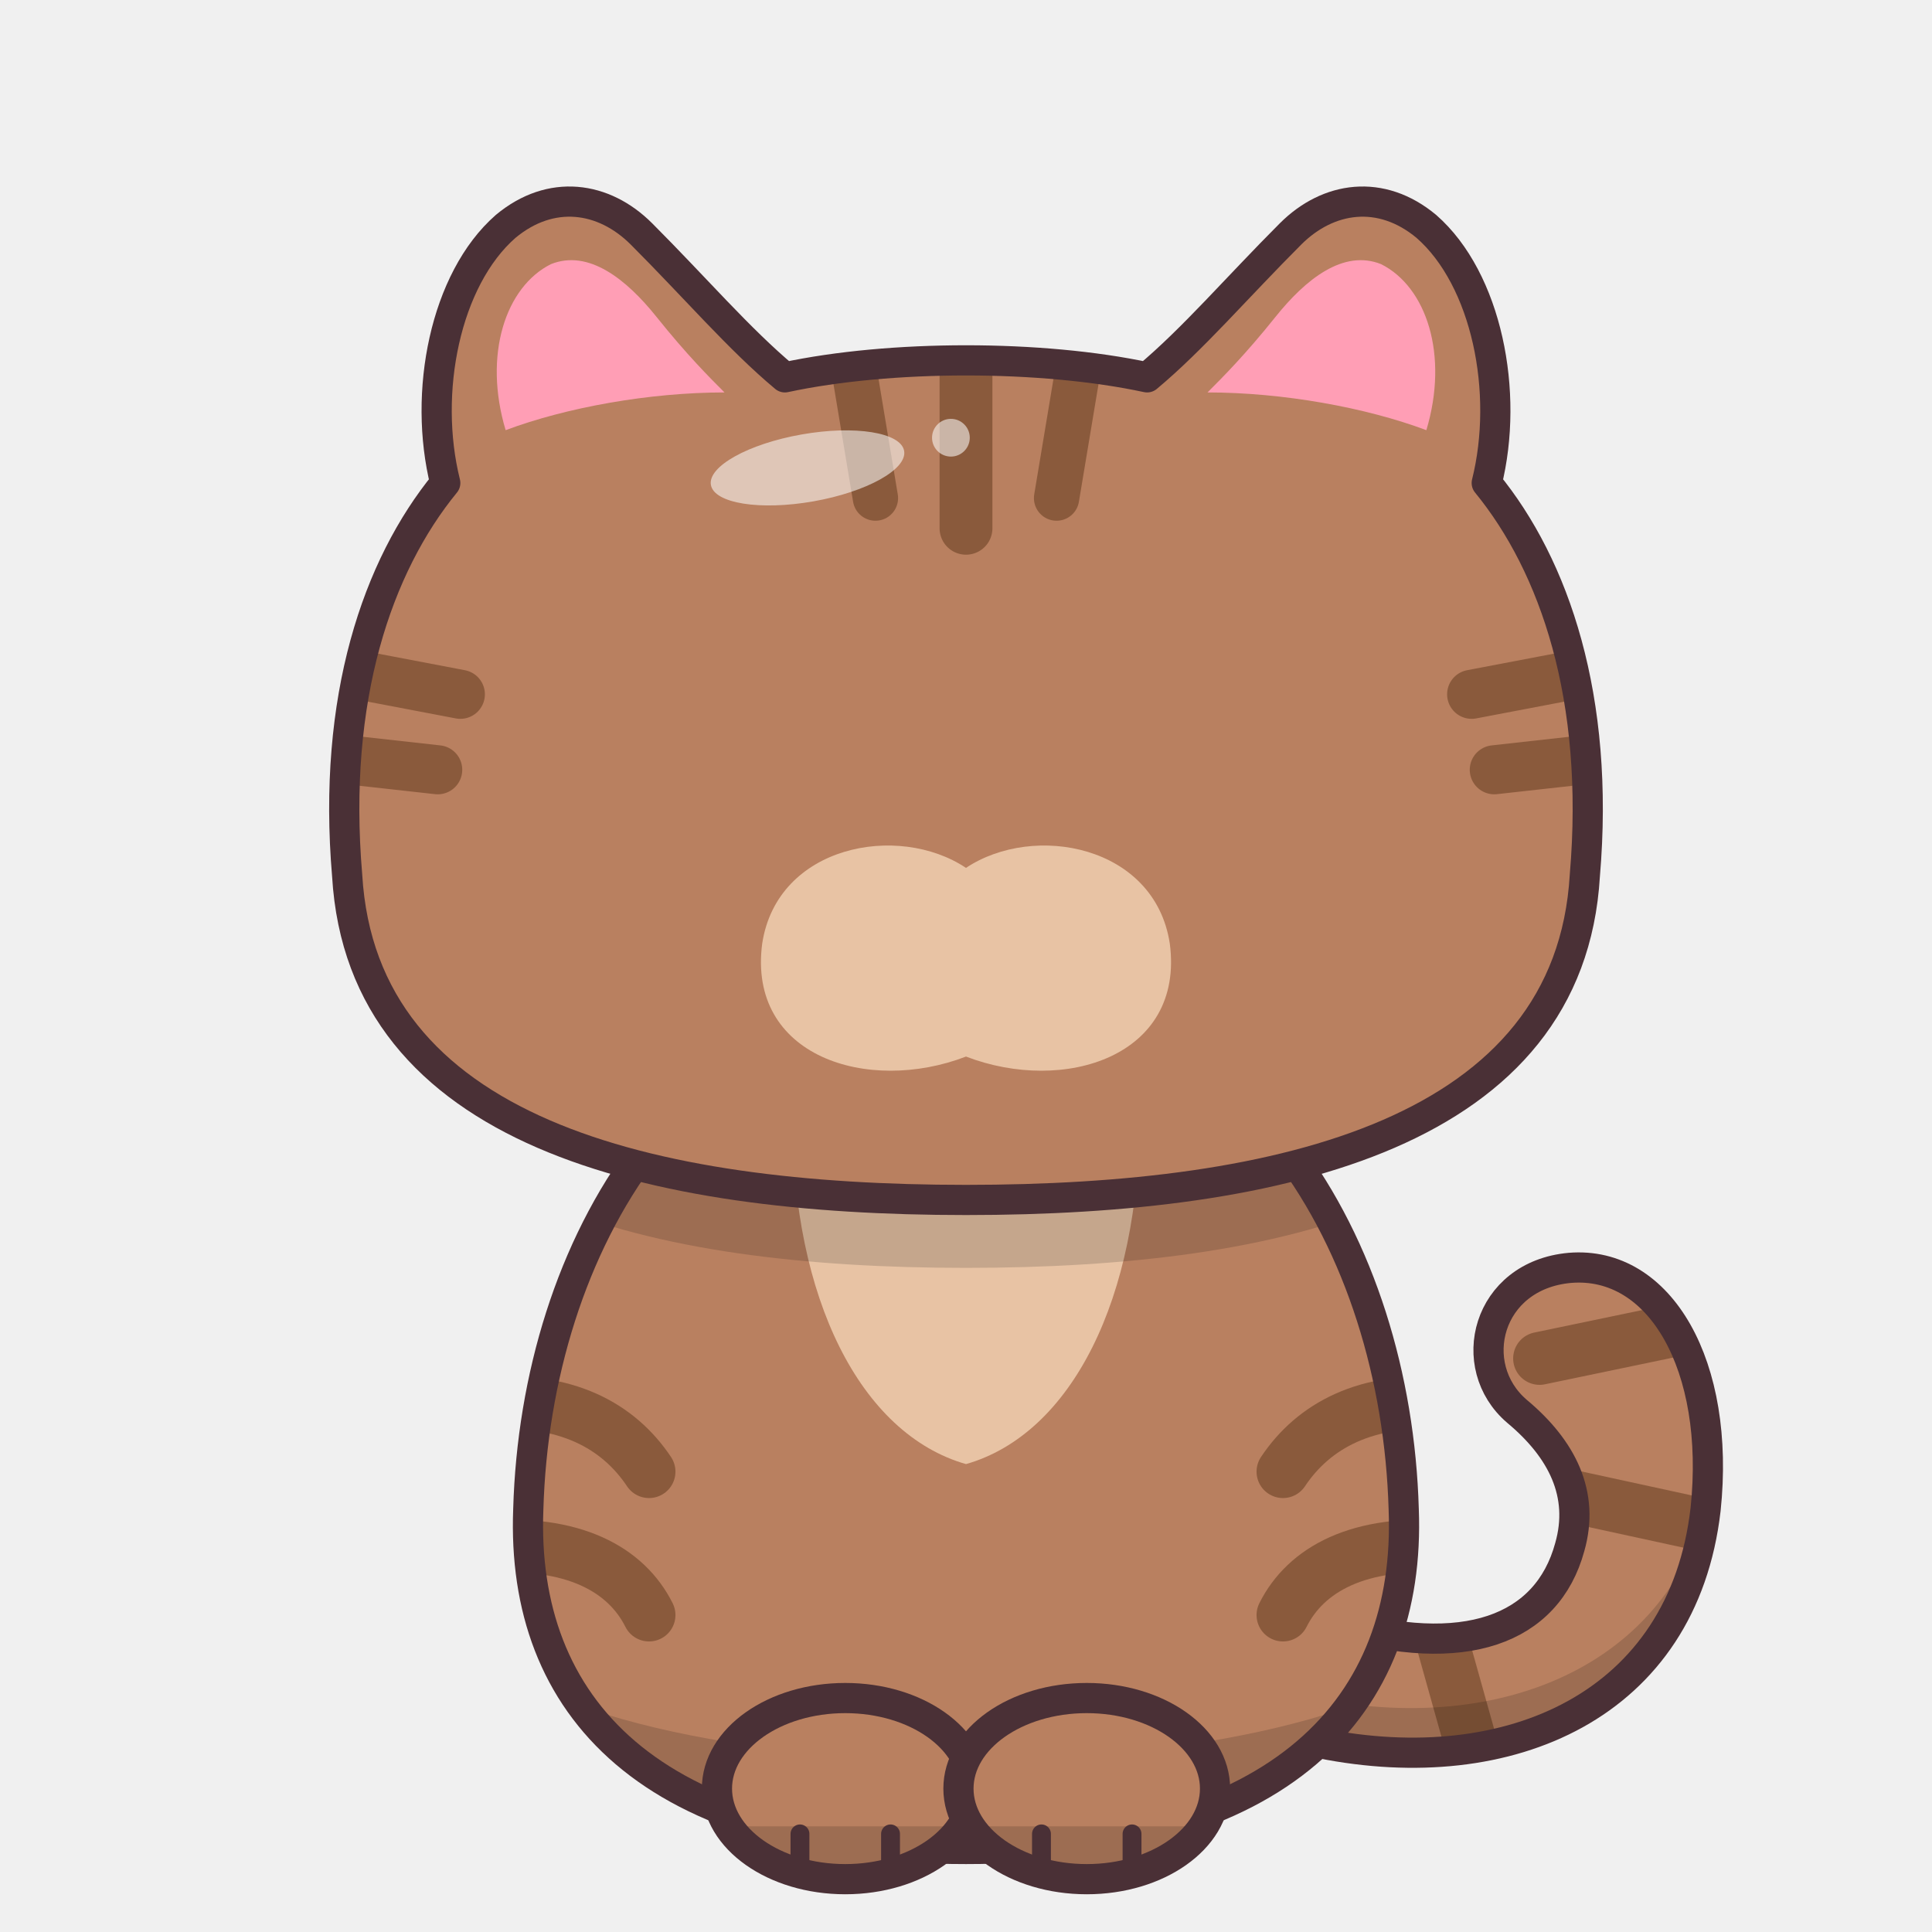
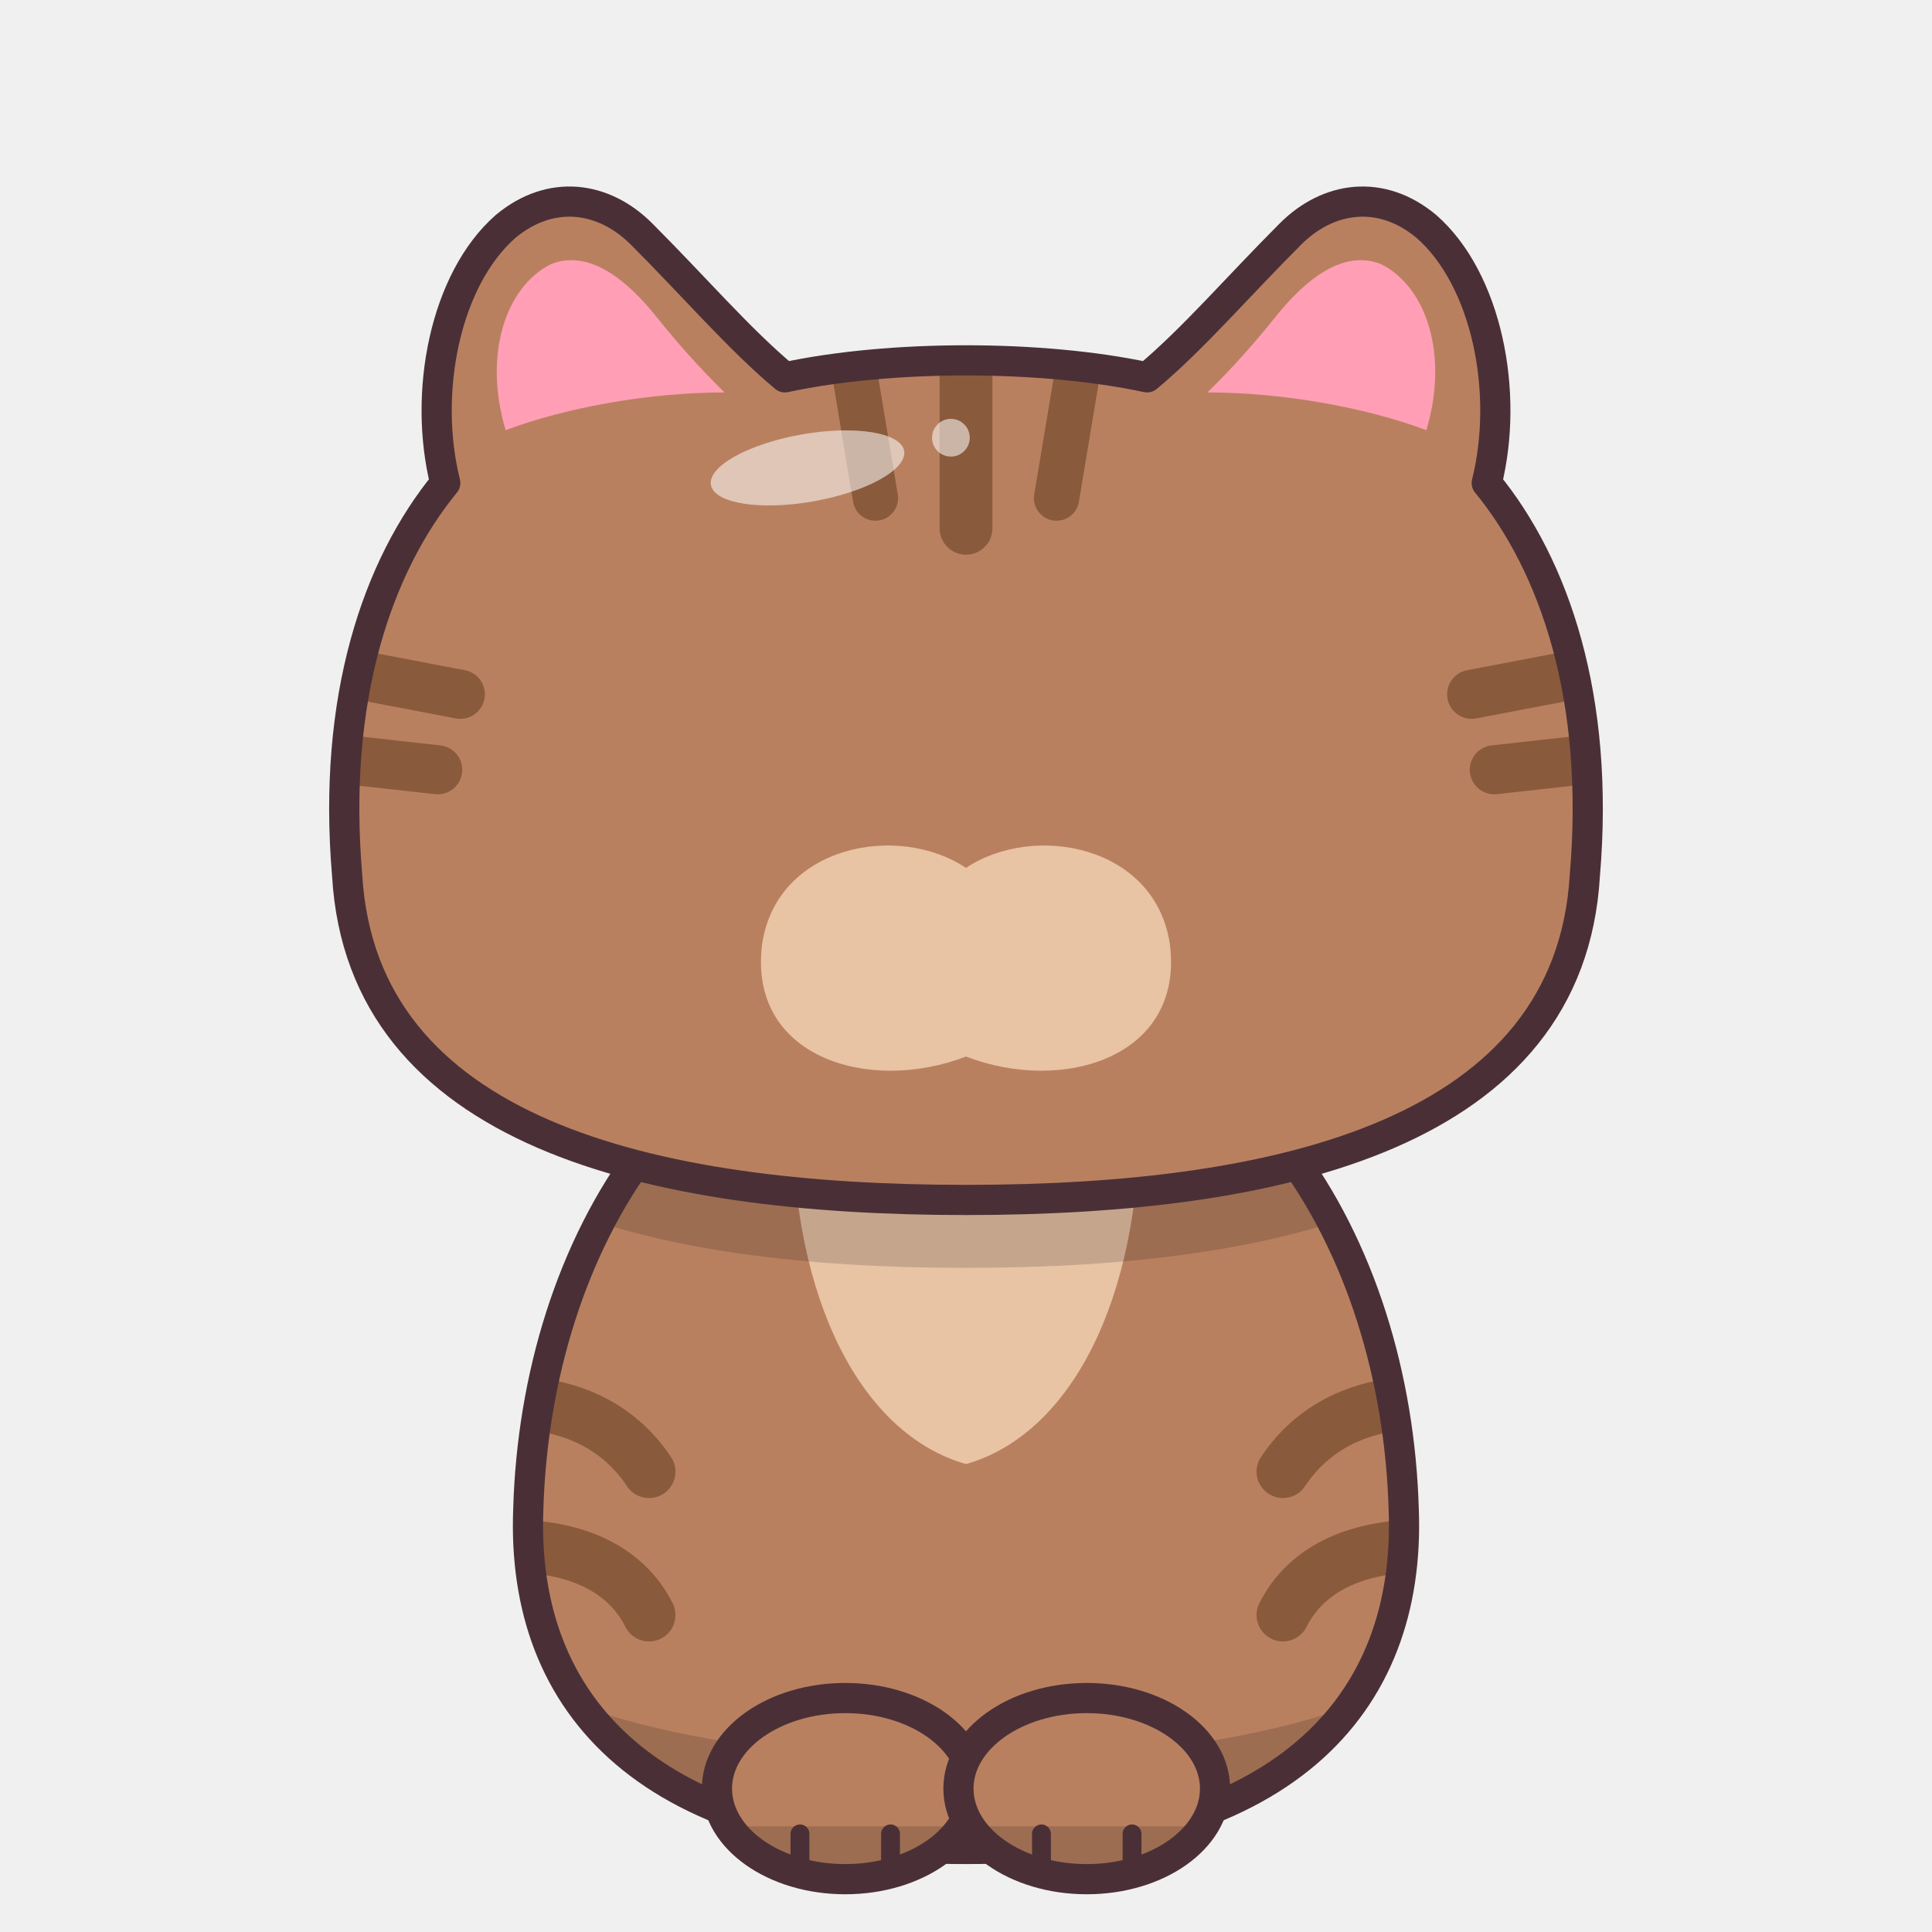
<svg xmlns="http://www.w3.org/2000/svg" viewBox="0 0 512 512" width="512" height="512">
  <defs>
    <path id="tail-shape" d="M350 462 C400 472 446 452 452 400 C456 362 440 334 416 336 C394 338 388 362 402 374 C414 384 420 396 416 410 C410 432 388 440 354 430 Z" />
    <path id="body-shape" d="M256 262 C330 262 370 330 372 400 C374 452 340 490 256 490 C172 490 138 452 140 400 C142 330 182 262 256 262 Z" />
    <ellipse id="paw-l-shape" cx="224" cy="474" rx="34" ry="24" />
    <ellipse id="paw-r-shape" cx="288" cy="474" rx="34" ry="24" />
    <path id="head-shape" d="M256 318 C172 318 96 300 92 232 C88 185 100 150 118 128 C112 104 118 74 134 60 C146 50 160 52 170 62 C184 76 196 90 208 100 C236 94 276 94 304 100 C316 90 328 76 342 62 C352 52 366 50 378 60 C394 74 400 104 394 128 C412 150 424 185 420 232 C416 300 340 318 256 318 Z" />
    <clipPath id="clip-tail">
      <use href="#tail-shape" />
    </clipPath>
    <clipPath id="clip-body">
      <use href="#body-shape" />
    </clipPath>
    <clipPath id="clip-paw-l">
      <use href="#paw-l-shape" />
    </clipPath>
    <clipPath id="clip-paw-r">
      <use href="#paw-r-shape" />
    </clipPath>
    <clipPath id="clip-head">
      <use href="#head-shape" />
    </clipPath>
  </defs>
  <g stroke-linejoin="round" stroke-linecap="round">
-     <g id="tail">
-       <use href="#tail-shape" fill="#B98060" />
-       <g clip-path="url(#clip-tail)">
-         <g fill="none" stroke="#8A5A3C" stroke-width="14" stroke-linecap="round">
-           <path d="M378 420 L392 470" />
-           <path d="M414 396 L460 406" />
-           <path d="M408 360 L456 350" />
-         </g>
-         <path class="shade" fill="#000" fill-opacity="0.15" d="M340 448 C392 462 440 444 452 400 L470 400 L470 500 L330 500 Z" />
-       </g>
-       <use href="#tail-shape" fill="none" stroke="#4A3036" stroke-width="8" />
-     </g>
    <g id="body">
      <use href="#body-shape" fill="#B98060" />
      <g clip-path="url(#clip-body)">
        <path fill="#E8C3A4" d="M210 296 L302 296 C302 344 284 380 256 388 C228 380 210 344 210 296 Z" />
        <path fill="none" stroke="#8A5A3C" stroke-width="14" stroke-linecap="round" d="M128 372 C150 370 164 378 172 390 M128 410 C152 408 166 416 172 428 M384 372 C362 370 348 378 340 390 M384 410 C360 408 346 416 340 428" />
        <use class="shade" href="#head-shape" fill="#000" fill-opacity="0.15" transform="translate(0 18)" />
        <path class="shade" fill="#000" fill-opacity="0.15" d="M120 432 C160 478 352 478 392 432 L400 520 L112 520 Z" />
      </g>
      <use href="#body-shape" fill="none" stroke="#4A3036" stroke-width="8" />
    </g>
    <g id="paw-l">
      <use href="#paw-l-shape" fill="#B98060" />
      <g clip-path="url(#clip-paw-l)">
        <rect class="shade" fill="#000" fill-opacity="0.15" x="180" y="484" width="90" height="20" />
      </g>
      <use href="#paw-l-shape" fill="none" stroke="#4A3036" stroke-width="8" />
      <path fill="none" stroke="#4A3036" stroke-width="5" d="M212 496 L212 486 M236 496 L236 486" />
    </g>
    <g id="paw-r">
      <use href="#paw-r-shape" fill="#B98060" />
      <g clip-path="url(#clip-paw-r)">
        <rect class="shade" fill="#000" fill-opacity="0.15" x="244" y="484" width="90" height="20" />
      </g>
      <use href="#paw-r-shape" fill="none" stroke="#4A3036" stroke-width="8" />
      <path fill="none" stroke="#4A3036" stroke-width="5" d="M276 496 L276 486 M300 496 L300 486" />
    </g>
    <g id="head">
      <use href="#head-shape" fill="#B98060" />
      <g clip-path="url(#clip-head)">
        <path fill="#E8C3A4" d="M256 230 C274 218 306 224 310 250 C314 280 282 290 256 280 C230 290 198 280 202 250 C206 224 238 218 256 230 Z" />
        <path fill="none" stroke="#8A5A3C" stroke-linecap="round" stroke-width="14" d="M256 90 L256 140" />
        <path fill="none" stroke="#8A5A3C" stroke-linecap="round" stroke-width="12" d="M226 96 L232 132 M286 96 L280 132" />
        <path fill="none" stroke="#8A5A3C" stroke-linecap="round" stroke-width="13" d="M80 176 L122 184 M80 200 L116 204 M432 176 L390 184 M432 200 L396 204" />
      </g>
      <path fill="#FF9EB5" d="M134 114 C128 94 134 76 146 70 C156 66 166 74 174 84 C182 94 188 100 192 104 C172 104 150 108 134 114 Z" />
      <path fill="#FF9EB5" d="M378 114 C384 94 378 76 366 70 C356 66 346 74 338 84 C330 94 324 100 320 104 C340 104 362 108 378 114 Z" />
      <ellipse fill="#FFFFFF" fill-opacity="0.55" cx="214" cy="124" rx="26" ry="9" transform="rotate(-10 214 124)" />
      <circle fill="#FFFFFF" fill-opacity="0.55" cx="252" cy="116" r="5" />
      <use href="#head-shape" fill="none" stroke="#4A3036" stroke-width="8" />
    </g>
  </g>
</svg>
